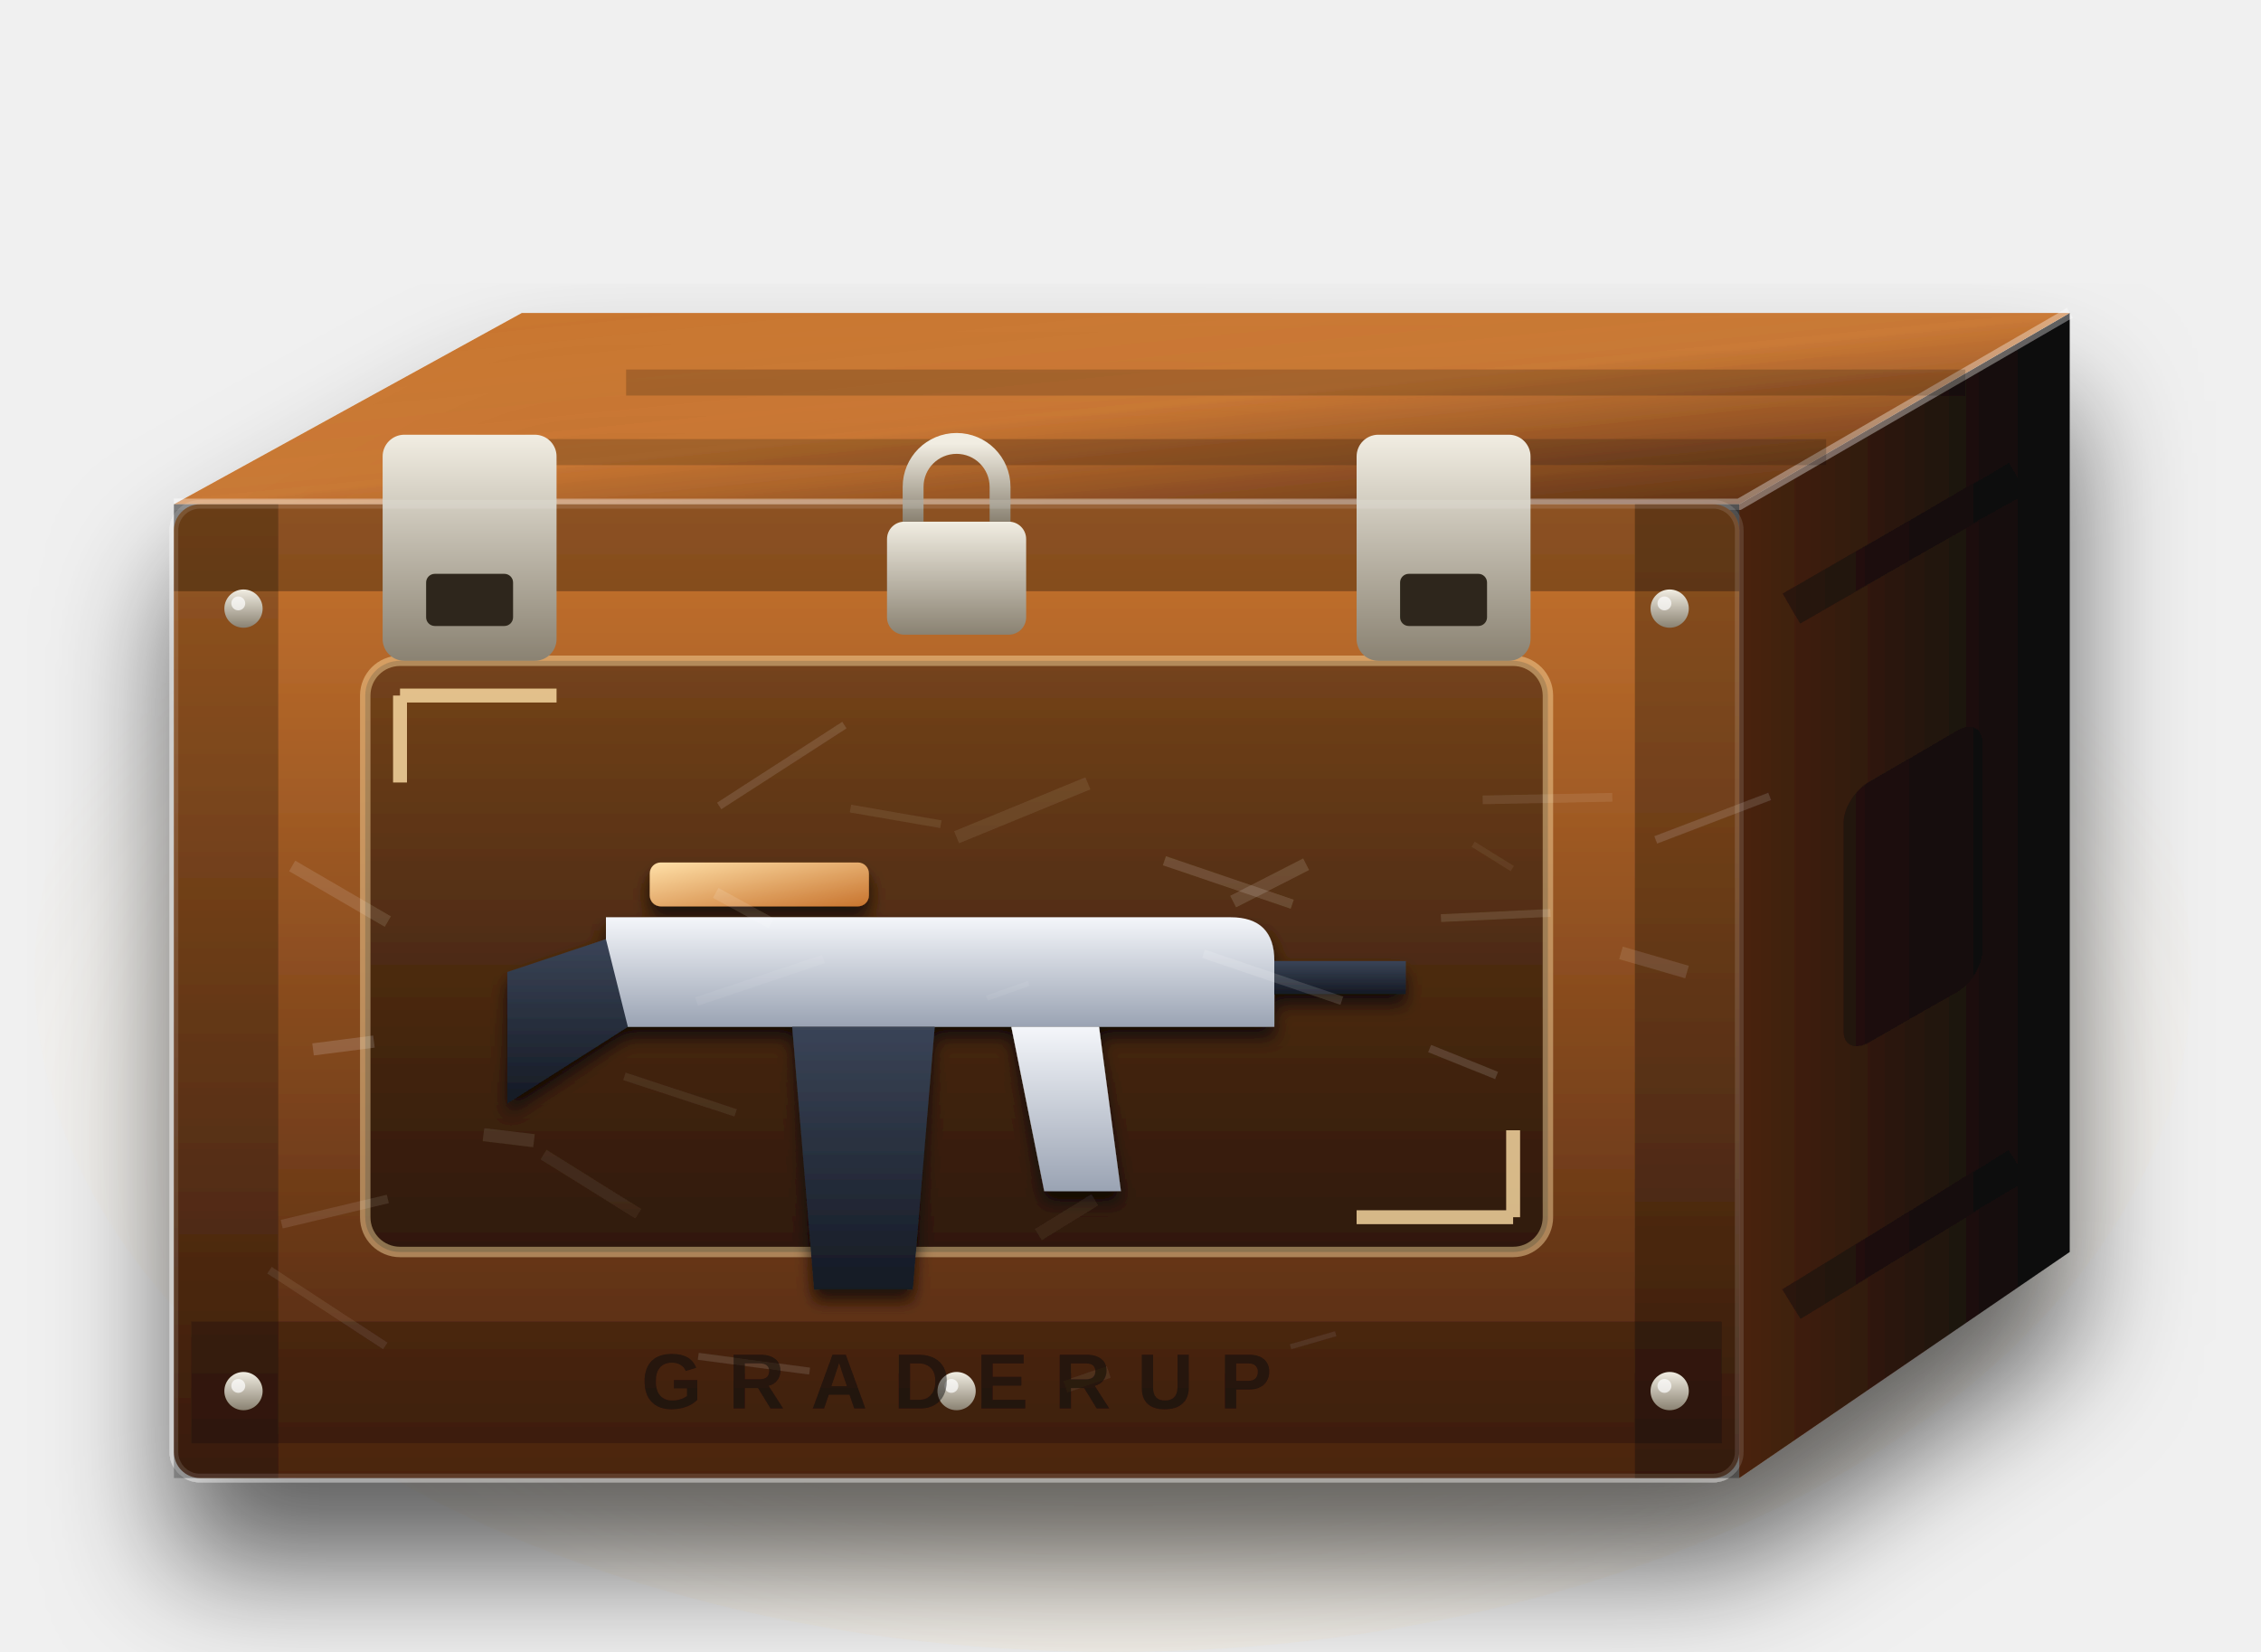
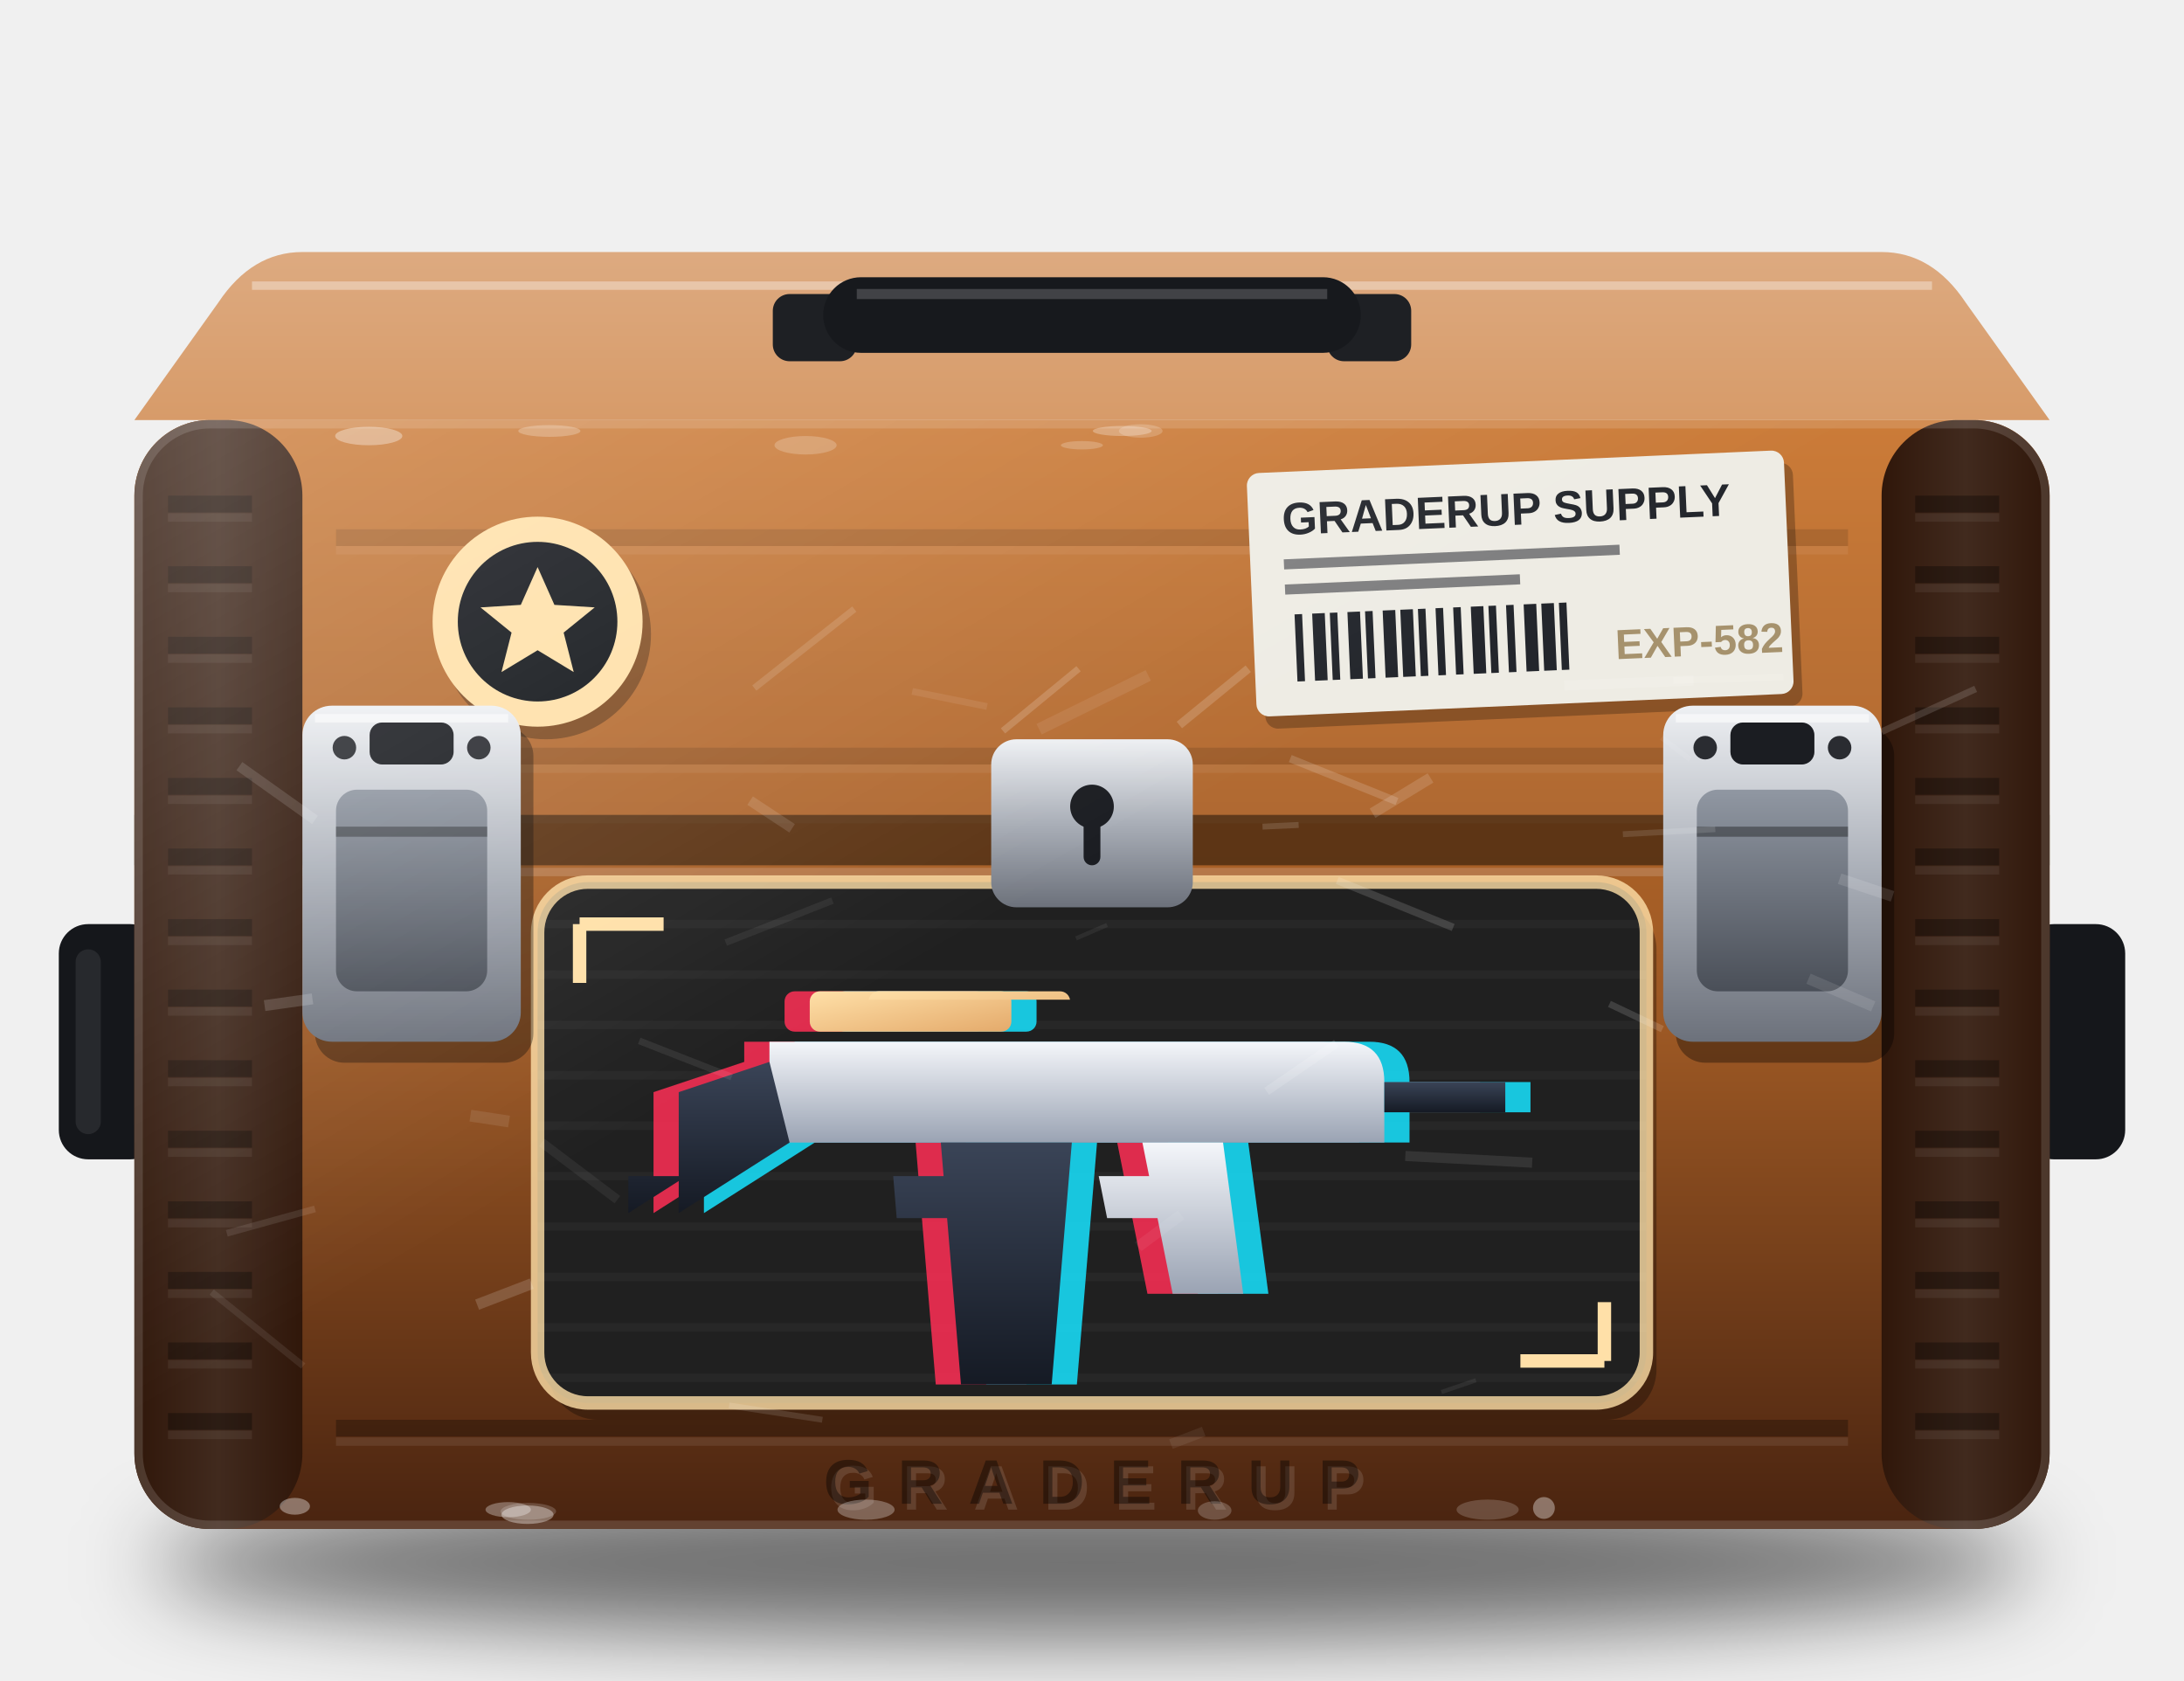
- <svg xmlns="http://www.w3.org/2000/svg" viewBox="0 0 260 190" fill="none">
+ <svg xmlns="http://www.w3.org/2000/svg" viewBox="0 0 260 200" fill="none">
  <defs>
    <linearGradient id="exposuref" x1="0" y1="0" x2="0" y2="1">
      <stop offset="0" stop-color="#c8742e" />
+       <stop offset=".55" stop-color="#9c5824" />
      <stop offset="1" stop-color="#4a2410" />
    </linearGradient>
-     <linearGradient id="exposuret" x1="0" y1="0" x2="1" y2="1">
-       <stop offset="0" stop-color="#c8742e" />
-       <stop offset=".5" stop-color="#c8742e" stop-opacity=".95" />
-       <stop offset="1" stop-color="#4a2410" />
-     </linearGradient>
-     <linearGradient id="exposures" x1="0" y1="0" x2="1" y2="0">
-       <stop offset="0" stop-color="#4a2410" />
-       <stop offset="1" stop-color="#07090c" />
-     </linearGradient>
-     <linearGradient id="exposurem" x1="0" y1="0" x2="0" y2="1">
-       <stop offset="0" stop-color="#f1ede2" />
-       <stop offset="1" stop-color="#8a8272" />
-     </linearGradient>
-     <linearGradient id="exposurep" x1="0" y1="0" x2="0" y2="1">
-       <stop offset="0" stop-color="#000" stop-opacity=".35" />
-       <stop offset="1" stop-color="#000" stop-opacity=".55" />
-     </linearGradient>
-     <radialGradient id="exposureg" cx=".5" cy=".62" r=".55">
-       <stop offset="0" stop-color="#ffe0a8" stop-opacity=".35" />
-       <stop offset="1" stop-color="#ffe0a8" stop-opacity="0" />
-     </radialGradient>
+     <linearGradient id="exposuret" x1="0" y1="0" x2="0" y2="1">
+       <stop offset="0" stop-color="#ddaa80" />
+       <stop offset="1" stop-color="#d79b69" />
+     </linearGradient>
+     <linearGradient id="exposureb" x1="0" y1="0" x2="1" y2="0">
+       <stop offset="0" stop-color="#30170a" />
+       <stop offset=".5" stop-color="#412a1e" />
+       <stop offset="1" stop-color="#30170a" />
+     </linearGradient>
+     <linearGradient id="exposuregl" x1="0" y1="0" x2="1" y2="1">
+       <stop offset="0" stop-color="#fff" stop-opacity=".22" />
+       <stop offset=".45" stop-color="#fff" stop-opacity="0" />
+     </linearGradient>
+     <linearGradient id="exposuremt" x1="0" y1="0" x2="0" y2="1">
+       <stop offset="0" stop-color="#eef0f3" />
+       <stop offset=".5" stop-color="#a9aeb7" />
+       <stop offset="1" stop-color="#6c717b" />
+     </linearGradient>
+     <linearGradient id="exposuremd" x1="0" y1="0" x2="0" y2="1">
+       <stop offset="0" stop-color="#9097a2" />
+       <stop offset="1" stop-color="#4a4f58" />
+     </linearGradient>
    <linearGradient id="m" x1="0" y1="0" x2="0" y2="1">
      <stop offset="0" stop-color="#f4f6fa" />
      <stop offset="1" stop-color="#9aa3b3" />
    </linearGradient>
    <linearGradient id="d" x1="0" y1="0" x2="0" y2="1">
      <stop offset="0" stop-color="#3a4457" />
      <stop offset="1" stop-color="#151a24" />
    </linearGradient>
    <linearGradient id="acc" x1="0" y1="0" x2="1" y2="1">
      <stop offset="0" stop-color="#ffe0a8" />
-       <stop offset="1" stop-color="#c8742e" />
-     </linearGradient>
-     <filter id="exposuresh" x="-10%" y="-10%" width="120%" height="140%">
-       <feDropShadow dx="0" dy="10" stdDeviation="7" flood-color="#000" flood-opacity=".6" />
+       <stop offset="1" stop-color="#e4aa6b" />
+     </linearGradient>
+     <filter id="exposurebl" x="-20%" y="-50%" width="140%" height="200%">
+       <feGaussianBlur stdDeviation="5" />
    </filter>
-     <filter id="exposurews" x="-20%" y="-20%" width="140%" height="160%">
-       <feDropShadow dx="0" dy="2" stdDeviation="1.5" flood-color="#000" flood-opacity=".7" />
+     <filter id="exposurer" x="-10%" y="-10%" width="120%" height="120%">
+       <feFlood flood-color="#ff2d55" />
+       <feComposite in2="SourceAlpha" operator="in" />
    </filter>
+     <filter id="exposurec" x="-10%" y="-10%" width="120%" height="120%">
+       <feFlood flood-color="#19e3ff" />
+       <feComposite in2="SourceAlpha" operator="in" />
+     </filter>
+     <clipPath id="exposureclip">
+       <path d="M36 30 H224 Q230 30 234 36 L244 50 V173 Q244 182 235 182 H25 Q16 182 16 173 V50 L26 36 Q30 30 36 30 Z" />
+     </clipPath>
+     <clipPath id="exposurest">
+       <rect x="64" y="105" width="132" height="62" rx="6" />
+     </clipPath>
+     <clipPath id="exposures1">
+       <rect x="0" y="112" width="260" height="7" />
+     </clipPath>
+     <clipPath id="exposures2">
+       <rect x="0" y="140" width="260" height="5" />
+     </clipPath>
  </defs>
-   <ellipse cx="128" cy="112" rx="124" ry="78" fill="url(#exposureg)" />
-   <g filter="url(#exposuresh)">
-     <path d="M200 58 L238 36 V144 L200 170 Z" fill="url(#exposures)" />
-     <path d="M206 70 L232 55 M206 150 L232 134" stroke="#000" stroke-opacity=".35" stroke-width="4" />
-     <rect x="212" y="90" width="16" height="30" rx="3" transform="skewY(-30) translate(0 124)" fill="#000" fill-opacity=".35" />
-     <path d="M20 58 L200 58 L238 36 L60 36 Z" fill="url(#exposuret)" />
-     <path d="M20 58 L200 58 L238 36" stroke="#fff" stroke-opacity=".35" stroke-width="1.3" />
-     <path d="M58 52 L210 52 M72 44 L226 44" stroke="#000" stroke-opacity=".18" stroke-width="3" />
-     <rect x="20" y="58" width="180" height="112" rx="3" fill="url(#exposuref)" />
-     <rect x="20" y="58" width="180" height="10" fill="#000" fill-opacity=".3" />
-     <rect x="22" y="152" width="176" height="14" fill="#000" fill-opacity=".22" />
-     <rect x="20" y="58" width="12" height="112" fill="#000" fill-opacity=".25" />
-     <rect x="188" y="58" width="12" height="112" fill="#000" fill-opacity=".3" />
-     <rect x="42" y="76" width="136" height="68" rx="4" fill="url(#exposurep)" stroke="#ffe0a8" stroke-opacity=".45" stroke-width="1.2" />
-     <path d="M46 80 h18 M46 80 v10 M174 140 h-18 M174 140 v-10" stroke="#ffe0a8" stroke-opacity=".8" stroke-width="1.6" />
-     <g transform="translate(47 74) scale(.63)" filter="url(#exposurews)">
+   <ellipse cx="130" cy="186" rx="112" ry="9" fill="#000" fill-opacity=".55" filter="url(#exposurebl)" />
+   <rect x="7" y="110" width="12" height="28" rx="3.5" fill="#15171b" />
+   <rect x="9" y="113" width="3" height="22" rx="1.5" fill="#fff" fill-opacity=".08" />
+   <rect x="241" y="110" width="12" height="28" rx="3.5" fill="#15171b" />
+   <path d="M36 30 H224 Q230 30 234 36 L244 50 H16 L26 36 Q30 30 36 30 Z" fill="url(#exposuret)" />
+   <path d="M30 34 H230" stroke="#fff" stroke-opacity=".35" stroke-width="1" />
+   <rect x="92" y="35" width="10" height="8" rx="2" fill="#1e2024" />
+   <rect x="158" y="35" width="10" height="8" rx="2" fill="#1e2024" />
+   <rect x="98" y="33" width="64" height="9" rx="4.5" fill="#17191d" />
+   <path d="M102 35 h56" stroke="#fff" stroke-opacity=".18" stroke-width="1.2" />
+   <rect x="16" y="50" width="228" height="132" rx="9" fill="url(#exposuref)" />
+   <rect x="16" y="50" width="228" height="48" rx="9" fill="#fff" fill-opacity=".05" />
+   <path d="M40 64 H220 M40 90 H220" stroke="#000" stroke-opacity=".12" stroke-width="2" />
+   <path d="M40 65.5 H220 M40 91.5 H220" stroke="#fff" stroke-opacity=".06" stroke-width="1" />
+   <rect x="16" y="97" width="228" height="6" fill="#000" fill-opacity=".45" />
+   <path d="M16 103.8 H244" stroke="#fff" stroke-opacity=".16" stroke-width="1" />
+   <path d="M40 170 H220" stroke="#000" stroke-opacity=".28" stroke-width="2" />
+   <path d="M40 171.6 H220" stroke="#fff" stroke-opacity=".08" stroke-width="1" />
+   <rect x="16" y="50" width="20" height="132" rx="9" fill="url(#exposureb)" />
+   <path d="M20 60 h10" stroke="#000" stroke-opacity=".32" stroke-width="2" />
+   <path d="M20 61.6 h10" stroke="#fff" stroke-opacity=".06" stroke-width="1" />
+   <path d="M20 68.4 h10" stroke="#000" stroke-opacity=".32" stroke-width="2" />
+   <path d="M20 70 h10" stroke="#fff" stroke-opacity=".06" stroke-width="1" />
+   <path d="M20 76.8 h10" stroke="#000" stroke-opacity=".32" stroke-width="2" />
+   <path d="M20 78.4 h10" stroke="#fff" stroke-opacity=".06" stroke-width="1" />
+   <path d="M20 85.2 h10" stroke="#000" stroke-opacity=".32" stroke-width="2" />
+   <path d="M20 86.8 h10" stroke="#fff" stroke-opacity=".06" stroke-width="1" />
+   <path d="M20 93.6 h10" stroke="#000" stroke-opacity=".32" stroke-width="2" />
+   <path d="M20 95.2 h10" stroke="#fff" stroke-opacity=".06" stroke-width="1" />
+   <path d="M20 102 h10" stroke="#000" stroke-opacity=".32" stroke-width="2" />
+   <path d="M20 103.6 h10" stroke="#fff" stroke-opacity=".06" stroke-width="1" />
+   <path d="M20 110.4 h10" stroke="#000" stroke-opacity=".32" stroke-width="2" />
+   <path d="M20 112 h10" stroke="#fff" stroke-opacity=".06" stroke-width="1" />
+   <path d="M20 118.8 h10" stroke="#000" stroke-opacity=".32" stroke-width="2" />
+   <path d="M20 120.4 h10" stroke="#fff" stroke-opacity=".06" stroke-width="1" />
+   <path d="M20 127.2 h10" stroke="#000" stroke-opacity=".32" stroke-width="2" />
+   <path d="M20 128.8 h10" stroke="#fff" stroke-opacity=".06" stroke-width="1" />
+   <path d="M20 135.6 h10" stroke="#000" stroke-opacity=".32" stroke-width="2" />
+   <path d="M20 137.2 h10" stroke="#fff" stroke-opacity=".06" stroke-width="1" />
+   <path d="M20 144 h10" stroke="#000" stroke-opacity=".32" stroke-width="2" />
+   <path d="M20 145.6 h10" stroke="#fff" stroke-opacity=".06" stroke-width="1" />
+   <path d="M20 152.4 h10" stroke="#000" stroke-opacity=".32" stroke-width="2" />
+   <path d="M20 154 h10" stroke="#fff" stroke-opacity=".06" stroke-width="1" />
+   <path d="M20 160.8 h10" stroke="#000" stroke-opacity=".32" stroke-width="2" />
+   <path d="M20 162.4 h10" stroke="#fff" stroke-opacity=".06" stroke-width="1" />
+   <path d="M20 169.2 h10" stroke="#000" stroke-opacity=".32" stroke-width="2" />
+   <path d="M20 170.8 h10" stroke="#fff" stroke-opacity=".06" stroke-width="1" />
+   <rect x="224" y="50" width="20" height="132" rx="9" fill="url(#exposureb)" />
+   <path d="M228 60 h10" stroke="#000" stroke-opacity=".32" stroke-width="2" />
+   <path d="M228 61.6 h10" stroke="#fff" stroke-opacity=".06" stroke-width="1" />
+   <path d="M228 68.4 h10" stroke="#000" stroke-opacity=".32" stroke-width="2" />
+   <path d="M228 70 h10" stroke="#fff" stroke-opacity=".06" stroke-width="1" />
+   <path d="M228 76.8 h10" stroke="#000" stroke-opacity=".32" stroke-width="2" />
+   <path d="M228 78.4 h10" stroke="#fff" stroke-opacity=".06" stroke-width="1" />
+   <path d="M228 85.2 h10" stroke="#000" stroke-opacity=".32" stroke-width="2" />
+   <path d="M228 86.8 h10" stroke="#fff" stroke-opacity=".06" stroke-width="1" />
+   <path d="M228 93.6 h10" stroke="#000" stroke-opacity=".32" stroke-width="2" />
+   <path d="M228 95.2 h10" stroke="#fff" stroke-opacity=".06" stroke-width="1" />
+   <path d="M228 102 h10" stroke="#000" stroke-opacity=".32" stroke-width="2" />
+   <path d="M228 103.6 h10" stroke="#fff" stroke-opacity=".06" stroke-width="1" />
+   <path d="M228 110.4 h10" stroke="#000" stroke-opacity=".32" stroke-width="2" />
+   <path d="M228 112 h10" stroke="#fff" stroke-opacity=".06" stroke-width="1" />
+   <path d="M228 118.8 h10" stroke="#000" stroke-opacity=".32" stroke-width="2" />
+   <path d="M228 120.4 h10" stroke="#fff" stroke-opacity=".06" stroke-width="1" />
+   <path d="M228 127.2 h10" stroke="#000" stroke-opacity=".32" stroke-width="2" />
+   <path d="M228 128.8 h10" stroke="#fff" stroke-opacity=".06" stroke-width="1" />
+   <path d="M228 135.6 h10" stroke="#000" stroke-opacity=".32" stroke-width="2" />
+   <path d="M228 137.2 h10" stroke="#fff" stroke-opacity=".06" stroke-width="1" />
+   <path d="M228 144 h10" stroke="#000" stroke-opacity=".32" stroke-width="2" />
+   <path d="M228 145.6 h10" stroke="#fff" stroke-opacity=".06" stroke-width="1" />
+   <path d="M228 152.4 h10" stroke="#000" stroke-opacity=".32" stroke-width="2" />
+   <path d="M228 154 h10" stroke="#fff" stroke-opacity=".06" stroke-width="1" />
+   <path d="M228 160.8 h10" stroke="#000" stroke-opacity=".32" stroke-width="2" />
+   <path d="M228 162.4 h10" stroke="#fff" stroke-opacity=".06" stroke-width="1" />
+   <path d="M228 169.2 h10" stroke="#000" stroke-opacity=".32" stroke-width="2" />
+   <path d="M228 170.8 h10" stroke="#fff" stroke-opacity=".06" stroke-width="1" />
+   <g transform="rotate(-2.5 180 70)">
+     <rect x="149" y="55" width="64" height="29" rx="1.5" fill="#000" fill-opacity=".25" transform="translate(1 1.5)" />
+     <rect x="149" y="55" width="64" height="29" rx="1.5" fill="#eeece4" />
+     <text x="153" y="62.5" font-family="Arial, sans-serif" font-weight="700" font-size="5.4" fill="#23262c">GRADERUP SUPPLY</text>
+     <path d="M153 66 h40 M153 69 h28" stroke="#23262c" stroke-opacity=".55" stroke-width="1.2" />
+     <rect x="154" y="72" width="0.9" height="8" fill="#23262c" />
+     <rect x="156.1" y="72" width="1.5" height="8" fill="#23262c" />
+     <rect x="158.2" y="72" width="0.9" height="8" fill="#23262c" />
+     <rect x="160.3" y="72" width="1.5" height="8" fill="#23262c" />
+     <rect x="162.4" y="72" width="0.9" height="8" fill="#23262c" />
+     <rect x="164.5" y="72" width="1.5" height="8" fill="#23262c" />
+     <rect x="166.6" y="72" width="1.5" height="8" fill="#23262c" />
+     <rect x="168.7" y="72" width="0.9" height="8" fill="#23262c" />
+     <rect x="170.8" y="72" width="0.9" height="8" fill="#23262c" />
+     <rect x="172.9" y="72" width="0.9" height="8" fill="#23262c" />
+     <rect x="175" y="72" width="1.5" height="8" fill="#23262c" />
+     <rect x="177.1" y="72" width="0.9" height="8" fill="#23262c" />
+     <rect x="179.2" y="72" width="0.9" height="8" fill="#23262c" />
+     <rect x="181.3" y="72" width="1.5" height="8" fill="#23262c" />
+     <rect x="183.4" y="72" width="1.5" height="8" fill="#23262c" />
+     <rect x="185.5" y="72" width="0.9" height="8" fill="#23262c" />
+     <text x="192" y="79" font-family="Arial, sans-serif" font-weight="700" font-size="5" fill="#a6926d">EXP-582</text>
+   </g>
+   <circle cx="64" cy="74" r="12.5" fill="#000" fill-opacity=".3" transform="translate(1 1.5)" />
+   <circle cx="64" cy="74" r="12.5" fill="#ffe0a8" />
+   <circle cx="64" cy="74" r="9.5" fill="#101318" />
+   <path d="M64 67.5 L66 72 L70.8 72.3 L67.1 75.3 L68.3 80 L64 77.4 L59.7 80 L60.9 75.3 L57.2 72.3 L62 72 Z" fill="#ffe0a8" />
+   <rect x="64" y="105" width="132" height="62" rx="6" fill="#000" fill-opacity=".3" transform="translate(1.2 2)" />
+   <rect x="64" y="105" width="132" height="62" rx="6" fill="#0d1015" />
+   <g clip-path="url(#exposurest)">
+     <rect x="64" y="105" width="132" height="62" fill="#ffe0a8" fill-opacity=".08" />
+     <path d="M64 110 H196" stroke="#fff" stroke-opacity=".035" />
+     <path d="M64 116 H196" stroke="#fff" stroke-opacity=".035" />
+     <path d="M64 122 H196" stroke="#fff" stroke-opacity=".035" />
+     <path d="M64 128 H196" stroke="#fff" stroke-opacity=".035" />
+     <path d="M64 134 H196" stroke="#fff" stroke-opacity=".035" />
+     <path d="M64 140 H196" stroke="#fff" stroke-opacity=".035" />
+     <path d="M64 146 H196" stroke="#fff" stroke-opacity=".035" />
+     <path d="M64 152 H196" stroke="#fff" stroke-opacity=".035" />
+     <path d="M64 158 H196" stroke="#fff" stroke-opacity=".035" />
+     <path d="M64 164 H196" stroke="#fff" stroke-opacity=".035" />
+     <g transform="translate(-3 0)" opacity=".85">
+       <g transform="translate(70 94) scale(.6)" filter="url(#exposurer)">
+         <path d="M36 50 H150 Q158 50 158 58 V70 H36 Z" fill="url(#m)" />
+         <path d="M158 58 H182 V64 H158 Z" fill="url(#d)" />
+         <path d="M70 70 H96 L92 118 H74 Z" fill="url(#d)" />
+         <path d="M110 70 H126 L130 100 H116 Z" fill="url(#m)" />
+         <path d="M36 54 L18 60 V84 L40 70 Z" fill="url(#d)" />
+         <rect x="44" y="40" width="40" height="8" rx="2" fill="url(#acc)" />
+       </g>
+     </g>
+     <g transform="translate(3 0)" opacity=".85">
+       <g transform="translate(70 94) scale(.6)" filter="url(#exposurec)">
+         <path d="M36 50 H150 Q158 50 158 58 V70 H36 Z" fill="url(#m)" />
+         <path d="M158 58 H182 V64 H158 Z" fill="url(#d)" />
+         <path d="M70 70 H96 L92 118 H74 Z" fill="url(#d)" />
+         <path d="M110 70 H126 L130 100 H116 Z" fill="url(#m)" />
+         <path d="M36 54 L18 60 V84 L40 70 Z" fill="url(#d)" />
+         <rect x="44" y="40" width="40" height="8" rx="2" fill="url(#acc)" />
+       </g>
+     </g>
+     <g transform="translate(70 94) scale(.6)">
      <path d="M36 50 H150 Q158 50 158 58 V70 H36 Z" fill="url(#m)" />
      <path d="M158 58 H182 V64 H158 Z" fill="url(#d)" />
      <path d="M70 70 H96 L92 118 H74 Z" fill="url(#d)" />
      <path d="M110 70 H126 L130 100 H116 Z" fill="url(#m)" />
      <path d="M36 54 L18 60 V84 L40 70 Z" fill="url(#d)" />
      <rect x="44" y="40" width="40" height="8" rx="2" fill="url(#acc)" />
    </g>
-     <path d="M122.5 159.5 l5.0 -1.7" stroke="#fff" stroke-opacity="0.07" stroke-width="1.4" />
-     <path d="M133.9 99.0 l14.7 5.0" stroke="#fff" stroke-opacity="0.14" stroke-width="1.1" />
-     <path d="M190.4 96.6 l13.1 -5.0" stroke="#fff" stroke-opacity="0.13" stroke-width="0.9" />
-     <path d="M80.1 115.2 l14.6 -4.9" stroke="#fff" stroke-opacity="0.06" stroke-width="1.0" />
-     <path d="M32.4 140.8 l12.2 -2.9" stroke="#fff" stroke-opacity="0.10" stroke-width="1.0" />
-     <path d="M55.6 130.5 l5.8 0.7" stroke="#fff" stroke-opacity="0.09" stroke-width="1.5" />
-     <path d="M186.4 109.6 l7.6 2.2" stroke="#fff" stroke-opacity="0.11" stroke-width="1.5" />
-     <path d="M169.4 97.1 l4.5 2.8" stroke="#fff" stroke-opacity="0.06" stroke-width="0.7" />
-     <path d="M33.6 99.6 l11.0 6.4" stroke="#fff" stroke-opacity="0.12" stroke-width="1.4" />
-     <path d="M82.7 92.7 l14.4 -9.3" stroke="#fff" stroke-opacity="0.12" stroke-width="0.9" />
-     <path d="M36.0 120.7 l7.0 -0.9" stroke="#fff" stroke-opacity="0.15" stroke-width="1.4" />
-     <path d="M141.8 103.7 l8.4 -4.3" stroke="#fff" stroke-opacity="0.13" stroke-width="1.5" />
-     <path d="M148.4 154.9 l5.2 -1.5" stroke="#fff" stroke-opacity="0.07" stroke-width="0.6" />
-     <path d="M97.8 93.0 l10.4 1.8" stroke="#fff" stroke-opacity="0.08" stroke-width="0.9" />
-     <path d="M119.4 142.0 l6.5 -4.0" stroke="#fff" stroke-opacity="0.06" stroke-width="1.5" />
-     <path d="M165.7 105.6 l12.6 -0.6" stroke="#fff" stroke-opacity="0.12" stroke-width="0.9" />
-     <path d="M138.4 109.7 l15.9 5.4" stroke="#fff" stroke-opacity="0.13" stroke-width="1.0" />
-     <path d="M62.5 132.8 l10.9 6.8" stroke="#fff" stroke-opacity="0.06" stroke-width="1.3" />
-     <path d="M31.0 146.1 l13.3 8.7" stroke="#fff" stroke-opacity="0.08" stroke-width="0.9" />
-     <path d="M71.8 123.8 l12.8 4.2" stroke="#fff" stroke-opacity="0.07" stroke-width="0.9" />
-     <path d="M164.4 120.6 l7.7 3.1" stroke="#fff" stroke-opacity="0.13" stroke-width="0.9" />
-     <path d="M80.3 156.0 l12.8 1.7" stroke="#fff" stroke-opacity="0.12" stroke-width="0.8" />
-     <path d="M113.5 114.8 l4.8 -1.7" stroke="#fff" stroke-opacity="0.06" stroke-width="0.6" />
-     <path d="M110.0 96.3 l15.1 -6.2" stroke="#fff" stroke-opacity="0.08" stroke-width="1.5" />
-     <path d="M82.3 102.7 l6.4 3.5" stroke="#fff" stroke-opacity="0.11" stroke-width="1.3" />
-     <path d="M170.5 92.0 l14.9 -0.3" stroke="#fff" stroke-opacity="0.09" stroke-width="1.0" />
-     <circle cx="28" cy="70" r="2.2" fill="url(#exposurem)" />
-     <circle cx="27.4" cy="69.4" r="0.8" fill="#fff" fill-opacity=".7" />
-     <circle cx="192" cy="70" r="2.2" fill="url(#exposurem)" />
-     <circle cx="191.4" cy="69.4" r="0.8" fill="#fff" fill-opacity=".7" />
-     <circle cx="28" cy="160" r="2.2" fill="url(#exposurem)" />
-     <circle cx="27.4" cy="159.4" r="0.8" fill="#fff" fill-opacity=".7" />
-     <circle cx="192" cy="160" r="2.2" fill="url(#exposurem)" />
-     <circle cx="191.4" cy="159.4" r="0.8" fill="#fff" fill-opacity=".7" />
-     <circle cx="110" cy="70" r="2.2" fill="url(#exposurem)" />
-     <circle cx="109.4" cy="69.4" r="0.8" fill="#fff" fill-opacity=".7" />
-     <circle cx="110" cy="160" r="2.2" fill="url(#exposurem)" />
-     <circle cx="109.4" cy="159.4" r="0.8" fill="#fff" fill-opacity=".7" />
-     <rect x="44" y="50" width="20" height="26" rx="2.5" fill="url(#exposurem)" />
-     <rect x="49" y="66" width="10" height="6" rx="1" fill="#2e281c" />
-     <rect x="156" y="50" width="20" height="26" rx="2.5" fill="url(#exposurem)" />
-     <rect x="161" y="66" width="10" height="6" rx="1" fill="#2e281c" />
-     <rect x="102" y="60" width="16" height="13" rx="2" fill="url(#exposurem)" />
-     <path d="M105 60 v-4 a5 5 0 0 1 10 0 v4" stroke="url(#exposurem)" stroke-width="2.4" fill="none" />
-     <text x="110" y="162" opacity="1" text-anchor="middle" font-family="Arial Black, Arial, sans-serif" font-weight="900" font-size="9" letter-spacing="3" fill="#000" fill-opacity=".45">GRADERUP</text>
-     <rect x="20" y="58" width="180" height="112" rx="3" stroke="#fff" stroke-opacity=".12" />
+     <g clip-path="url(#exposures1)" transform="translate(7 0)">
+       <g transform="translate(70 94) scale(.6)">
+         <path d="M36 50 H150 Q158 50 158 58 V70 H36 Z" fill="url(#m)" />
+         <path d="M158 58 H182 V64 H158 Z" fill="url(#d)" />
+         <path d="M70 70 H96 L92 118 H74 Z" fill="url(#d)" />
+         <path d="M110 70 H126 L130 100 H116 Z" fill="url(#m)" />
+         <path d="M36 54 L18 60 V84 L40 70 Z" fill="url(#d)" />
+         <rect x="44" y="40" width="40" height="8" rx="2" fill="url(#acc)" />
+       </g>
+     </g>
+     <g clip-path="url(#exposures2)" transform="translate(-6 0)">
+       <g transform="translate(70 94) scale(.6)">
+         <path d="M36 50 H150 Q158 50 158 58 V70 H36 Z" fill="url(#m)" />
+         <path d="M158 58 H182 V64 H158 Z" fill="url(#d)" />
+         <path d="M70 70 H96 L92 118 H74 Z" fill="url(#d)" />
+         <path d="M110 70 H126 L130 100 H116 Z" fill="url(#m)" />
+         <path d="M36 54 L18 60 V84 L40 70 Z" fill="url(#d)" />
+         <rect x="44" y="40" width="40" height="8" rx="2" fill="url(#acc)" />
+       </g>
+     </g>
  </g>
+   <rect x="64" y="105" width="132" height="62" rx="6" stroke="#ffe0a8" stroke-opacity=".8" stroke-width="1.6" />
+   <path d="M69 110 h10 M69 110 v7 M191 162 h-10 M191 162 v-7" stroke="#ffe0a8" stroke-width="1.6" />
+   <rect x="36" y="84" width="26" height="40" rx="3.5" fill="#000" fill-opacity=".35" transform="translate(1.5 2.5)" />
+   <rect x="36" y="84" width="26" height="40" rx="3.5" fill="url(#exposuremt)" />
+   <rect x="40" y="94" width="18" height="24" rx="2.5" fill="url(#exposuremd)" />
+   <path d="M40 99 h18" stroke="#000" stroke-opacity=".35" stroke-width="1.2" />
+   <rect x="44" y="86" width="10" height="5" rx="1.5" fill="#1b1d22" />
+   <circle cx="41" cy="89" r="1.4" fill="#2a2c31" />
+   <circle cx="57" cy="89" r="1.4" fill="#2a2c31" />
+   <path d="M37.5 85.5 h23" stroke="#fff" stroke-opacity=".55" stroke-width="1" />
+   <rect x="198" y="84" width="26" height="40" rx="3.5" fill="#000" fill-opacity=".35" transform="translate(1.5 2.5)" />
+   <rect x="198" y="84" width="26" height="40" rx="3.5" fill="url(#exposuremt)" />
+   <rect x="202" y="94" width="18" height="24" rx="2.5" fill="url(#exposuremd)" />
+   <path d="M202 99 h18" stroke="#000" stroke-opacity=".35" stroke-width="1.2" />
+   <rect x="206" y="86" width="10" height="5" rx="1.5" fill="#1b1d22" />
+   <circle cx="203" cy="89" r="1.4" fill="#2a2c31" />
+   <circle cx="219" cy="89" r="1.4" fill="#2a2c31" />
+   <path d="M199.5 85.5 h23" stroke="#fff" stroke-opacity=".55" stroke-width="1" />
+   <rect x="118" y="88" width="24" height="20" rx="3" fill="url(#exposuremt)" />
+   <circle cx="130" cy="96" r="2.6" fill="#1b1d22" />
+   <rect x="129" y="97" width="2" height="6" rx="1" fill="#1b1d22" />
+   <text x="130.6" y="179.7" text-anchor="middle" font-family="Arial Black, Arial, sans-serif" font-weight="900" font-size="7.5" letter-spacing="3" fill="#fff" fill-opacity=".12">GRADERUP</text>
+   <text x="130" y="179" text-anchor="middle" font-family="Arial Black, Arial, sans-serif" font-weight="900" font-size="7.5" letter-spacing="3" fill="#000" fill-opacity=".4">GRADERUP</text>
+   <g clip-path="url(#exposureclip)">
+     <path d="M139.4 171.9 l3.9 -1.5" stroke="#fff" stroke-opacity="0.07" stroke-width="1.2" />
+     <path d="M153.6 90.3 l12.7 5.1" stroke="#fff" stroke-opacity="0.15" stroke-width="0.9" />
+     <path d="M224.0 87.1 l11.2 -5.1" stroke="#fff" stroke-opacity="0.14" stroke-width="0.8" />
+     <path d="M86.4 112.2 l12.7 -5.0" stroke="#fff" stroke-opacity="0.06" stroke-width="0.8" />
+     <path d="M27.0 146.8 l10.5 -2.9" stroke="#fff" stroke-opacity="0.10" stroke-width="0.8" />
+     <path d="M56.0 132.8 l4.6 0.7" stroke="#fff" stroke-opacity="0.09" stroke-width="1.4" />
+     <path d="M219.0 104.6 l6.3 2.1" stroke="#fff" stroke-opacity="0.12" stroke-width="1.3" />
+     <path d="M197.8 87.8 l3.4 2.6" stroke="#fff" stroke-opacity="0.07" stroke-width="0.6" />
+     <path d="M28.5 91.2 l9.0 6.4" stroke="#fff" stroke-opacity="0.13" stroke-width="1.2" />
+     <path d="M89.8 81.9 l11.9 -9.4" stroke="#fff" stroke-opacity="0.13" stroke-width="0.8" />
+     <path d="M31.5 119.7 l5.7 -0.8" stroke="#fff" stroke-opacity="0.16" stroke-width="1.3" />
+     <path d="M163.4 96.8 l6.9 -4.2" stroke="#fff" stroke-opacity="0.14" stroke-width="1.3" />
+     <path d="M171.6 165.7 l4.1 -1.4" stroke="#fff" stroke-opacity="0.07" stroke-width="0.5" />
+     <path d="M108.6 82.3 l8.9 1.8" stroke="#fff" stroke-opacity="0.08" stroke-width="0.8" />
+     <path d="M135.5 148.4 l5.1 -3.8" stroke="#fff" stroke-opacity="0.06" stroke-width="1.3" />
+     <path d="M193.2 99.3 l11.0 -0.6" stroke="#fff" stroke-opacity="0.12" stroke-width="0.7" />
+     <path d="M159.2 104.8 l13.8 5.6" stroke="#fff" stroke-opacity="0.14" stroke-width="0.9" />
+     <path d="M64.5 136.0 l9.0 6.8" stroke="#fff" stroke-opacity="0.06" stroke-width="1.1" />
+     <path d="M25.2 153.8 l10.9 8.8" stroke="#fff" stroke-opacity="0.08" stroke-width="0.8" />
+     <path d="M76.1 123.9 l11.0 4.3" stroke="#fff" stroke-opacity="0.08" stroke-width="0.8" />
+     <path d="M191.6 119.5 l6.3 3.0" stroke="#fff" stroke-opacity="0.14" stroke-width="0.8" />
+     <path d="M86.8 167.3 l11.1 1.7" stroke="#fff" stroke-opacity="0.12" stroke-width="0.7" />
+     <path d="M128.1 111.7 l3.7 -1.6" stroke="#fff" stroke-opacity="0.06" stroke-width="0.5" />
+     <path d="M123.7 86.8 l13.0 -6.4" stroke="#fff" stroke-opacity="0.08" stroke-width="1.4" />
+     <path d="M89.3 95.3 l5.0 3.3" stroke="#fff" stroke-opacity="0.12" stroke-width="1.2" />
+     <path d="M199.2 81.0 l13.1 -0.4" stroke="#fff" stroke-opacity="0.09" stroke-width="0.8" />
+     <path d="M167.3 137.6 l15.1 0.8" stroke="#fff" stroke-opacity="0.09" stroke-width="1.2" />
+     <path d="M119.4 87.0 l9.0 -7.4" stroke="#fff" stroke-opacity="0.17" stroke-width="0.8" />
+     <path d="M186.2 81.6 l15.4 -0.6" stroke="#fff" stroke-opacity="0.12" stroke-width="1.2" />
+     <path d="M56.8 155.3 l6.5 -2.5" stroke="#fff" stroke-opacity="0.16" stroke-width="1.3" />
+     <path d="M215.3 116.5 l7.7 3.3" stroke="#fff" stroke-opacity="0.10" stroke-width="1.3" />
+     <path d="M150.8 129.9 l8.3 -5.7" stroke="#fff" stroke-opacity="0.13" stroke-width="1.0" />
+     <path d="M150.3 98.4 l4.3 -0.2" stroke="#fff" stroke-opacity="0.14" stroke-width="0.7" />
+     <path d="M140.4 86.3 l8.2 -6.7" stroke="#fff" stroke-opacity="0.17" stroke-width="1.0" />
+     <ellipse cx="43.9" cy="51.9" rx="4.0" ry="1.1" fill="#fff" fill-opacity="0.35" />
+     <ellipse cx="135.8" cy="51.3" rx="2.6" ry="0.8" fill="#fff" fill-opacity="0.19" />
+     <ellipse cx="95.9" cy="53.0" rx="3.7" ry="1.1" fill="#fff" fill-opacity="0.21" />
+     <ellipse cx="128.8" cy="53.0" rx="2.5" ry="0.5" fill="#fff" fill-opacity="0.21" />
+     <ellipse cx="60.5" cy="179.7" rx="2.7" ry="0.9" fill="#fff" fill-opacity="0.31" />
+     <ellipse cx="62.9" cy="179.9" rx="3.3" ry="1.0" fill="#fff" fill-opacity="0.18" />
+     <ellipse cx="183.8" cy="179.5" rx="1.3" ry="1.3" fill="#fff" fill-opacity="0.36" />
+     <ellipse cx="103.1" cy="179.7" rx="3.4" ry="1.2" fill="#fff" fill-opacity="0.29" />
+     <ellipse cx="62.8" cy="180.3" rx="3.1" ry="1.1" fill="#fff" fill-opacity="0.36" />
+     <ellipse cx="133.6" cy="51.3" rx="3.5" ry="0.6" fill="#fff" fill-opacity="0.27" />
+     <ellipse cx="177.1" cy="179.7" rx="3.7" ry="1.2" fill="#fff" fill-opacity="0.18" />
+     <ellipse cx="35.1" cy="179.3" rx="1.8" ry="1.0" fill="#fff" fill-opacity="0.36" />
+     <ellipse cx="65.4" cy="51.3" rx="3.7" ry="0.7" fill="#fff" fill-opacity="0.24" />
+     <ellipse cx="144.6" cy="179.8" rx="2.0" ry="1.1" fill="#fff" fill-opacity="0.21" />
+   </g>
+   <rect x="16" y="50" width="228" height="132" rx="9" fill="url(#exposuregl)" />
+   <rect x="16.5" y="50.5" width="227" height="131" rx="8.5" stroke="#fff" stroke-opacity=".14" />
</svg>
